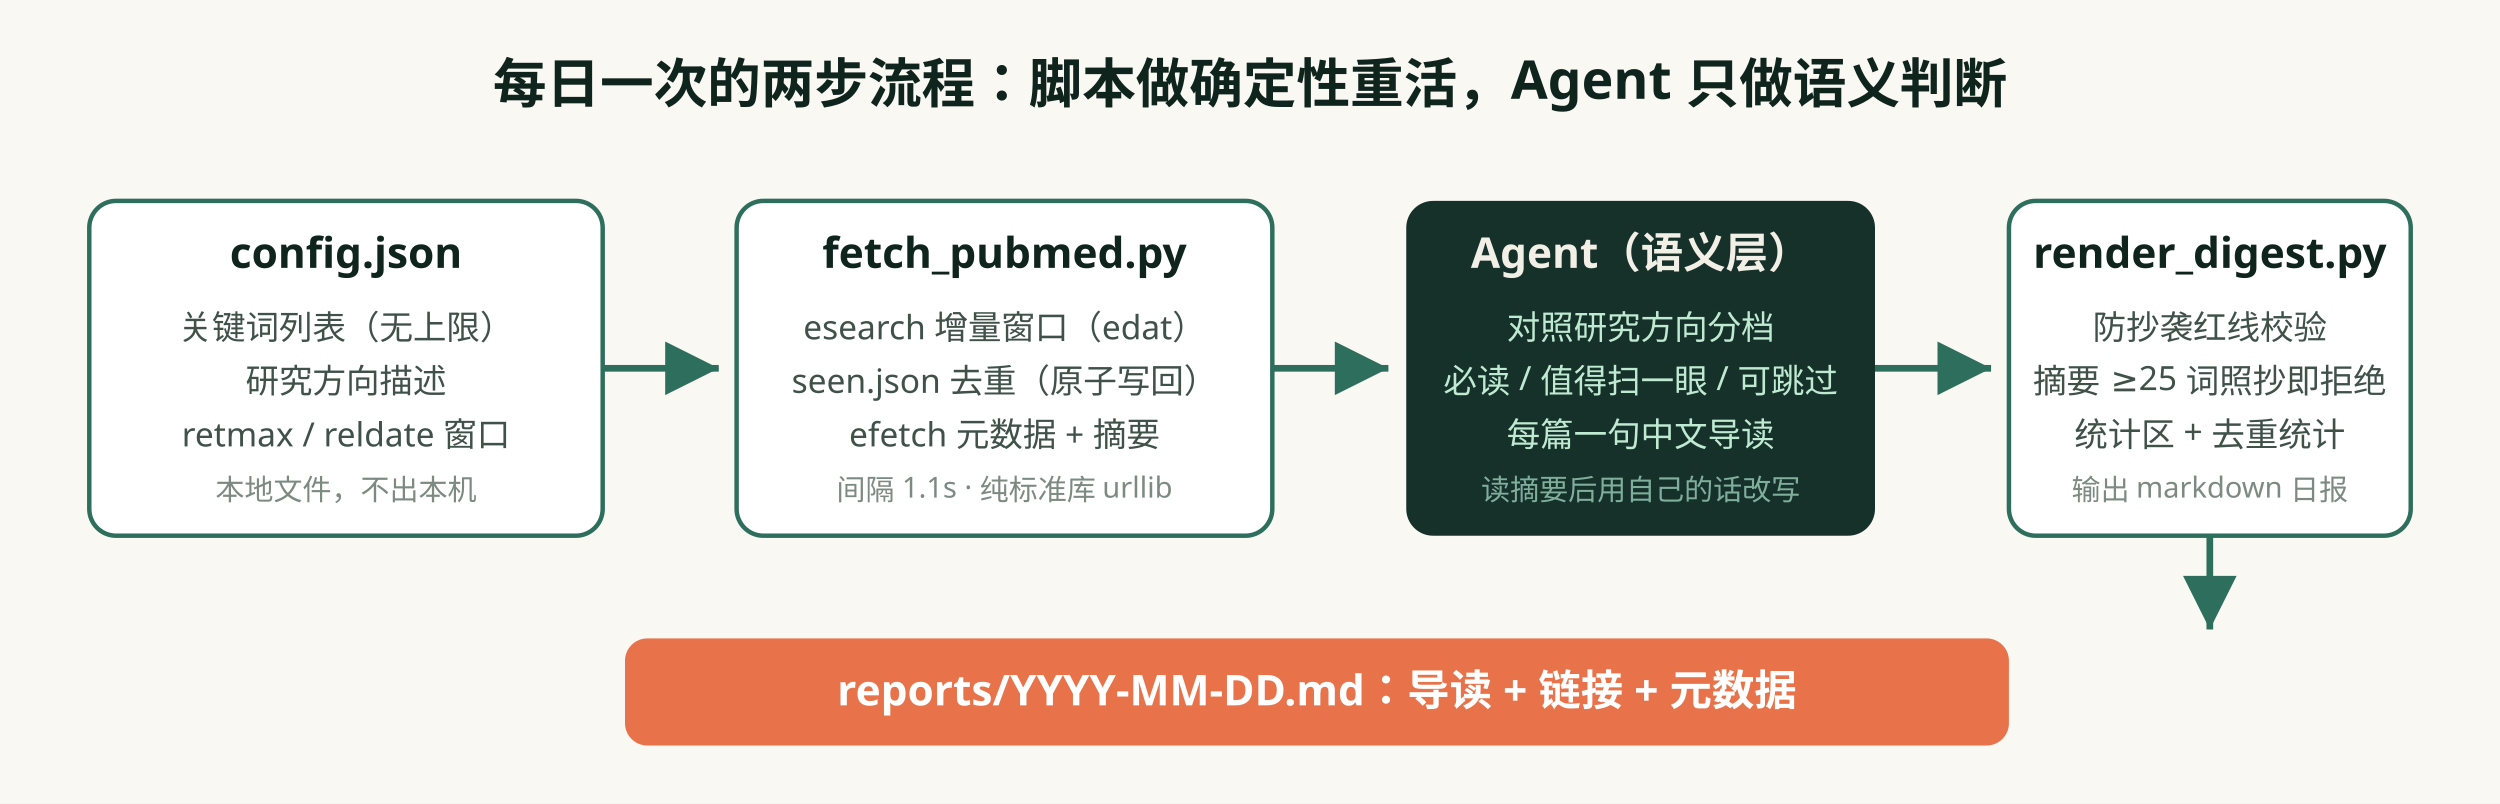
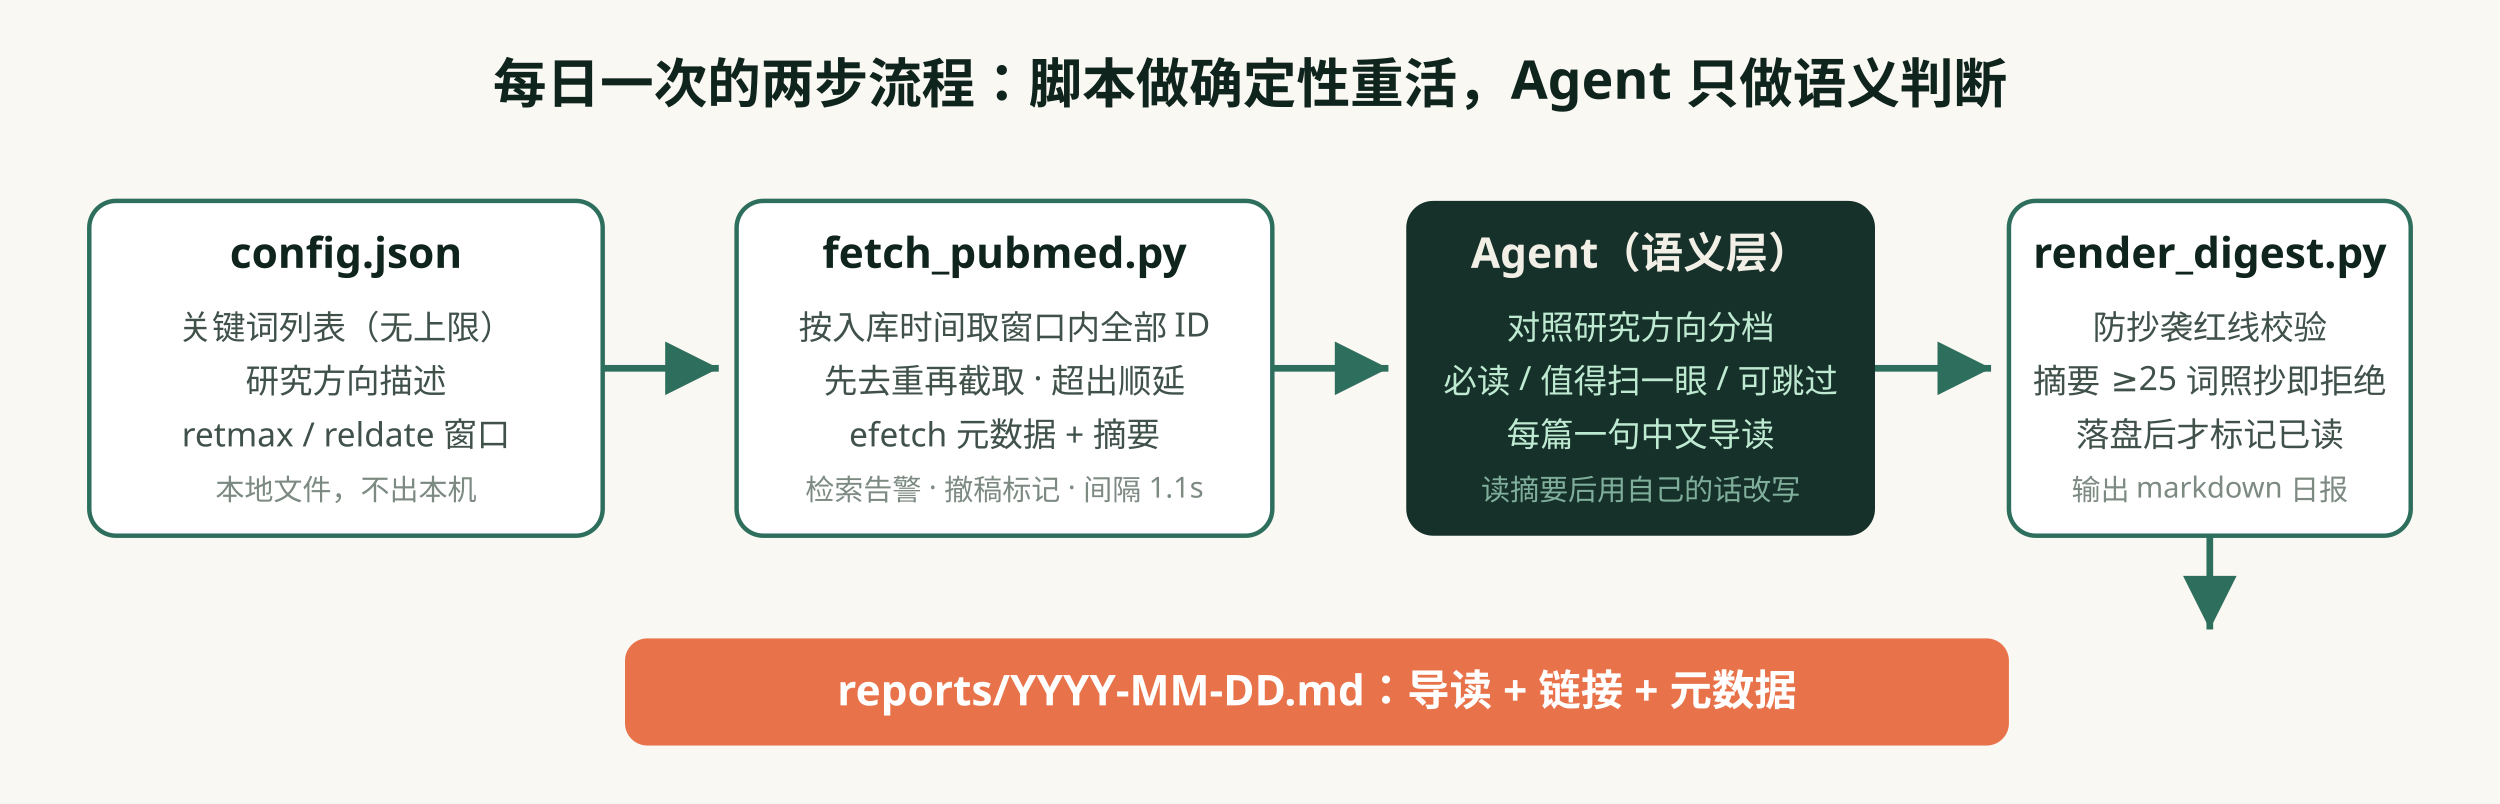
<svg xmlns="http://www.w3.org/2000/svg" width="1120" height="360" viewBox="0 0 1120 360" role="img" aria-labelledby="t d">
  <rect width="1120" height="360" fill="#FAF8F3" />
  <text x="560" y="46" font-family="PingFang SC, Hiragino Sans GB, sans-serif" font-size="24" font-weight="700" fill="#10241E" text-anchor="middle">每日一次的两步流程：脚本做确定性重活，Agent 只做语义判断</text>
  <g font-family="PingFang SC, Hiragino Sans GB, sans-serif">
    <rect x="40" y="90" width="230" height="150" rx="12" fill="#FFFFFF" stroke="#2E6E5C" stroke-width="2" />
    <text x="155" y="120" font-size="19" font-weight="700" fill="#10241E" text-anchor="middle">config.json</text>
    <text x="155" y="152" font-size="15" fill="#40514A" text-anchor="middle">关键词列表（无上限）</text>
    <text x="155" y="176" font-size="15" fill="#40514A" text-anchor="middle">研究方向描述</text>
    <text x="155" y="200" font-size="15" fill="#40514A" text-anchor="middle">retmax / reldate 窗口</text>
    <text x="155" y="224" font-size="13" fill="#7C8A82" text-anchor="middle">本地文件，不出本机</text>
    <rect x="330" y="90" width="240" height="150" rx="12" fill="#FFFFFF" stroke="#2E6E5C" stroke-width="2" />
    <text x="450" y="120" font-size="19" font-weight="700" fill="#10241E" text-anchor="middle">fetch_pubmed.py</text>
-     <text x="450" y="152" font-size="15" fill="#40514A" text-anchor="middle">esearch 增量窗口（edat）</text>
-     <text x="450" y="176" font-size="15" fill="#40514A" text-anchor="middle">seen.json 去重（原子写回）</text>
+     <text x="450" y="152" font-size="15" fill="#40514A" text-anchor="middle">按入库时间取窗口内全部 ID</text>
+     <text x="450" y="176" font-size="15" fill="#40514A" text-anchor="middle">先去重再截取 · 超出顺延</text>
    <text x="450" y="200" font-size="15" fill="#40514A" text-anchor="middle">efetch 元数据 + 摘要</text>
-     <text x="450" y="224" font-size="13" fill="#7C8A82" text-anchor="middle">间隔 1.1s · 纯标准库 urllib</text>
+     <text x="450" y="224" font-size="13" fill="#7C8A82" text-anchor="middle">检索告警 · 撤稿标记 · 间隔 1.1s</text>
    <rect x="630" y="90" width="210" height="150" rx="12" fill="#16302A" />
    <text x="735" y="120" font-size="19" font-weight="700" fill="#F2EFE6" text-anchor="middle">Agent（语义层）</text>
    <text x="735" y="152" font-size="15" fill="#BFEAD2" text-anchor="middle">对照研究方向分档</text>
    <text x="735" y="176" font-size="15" fill="#BFEAD2" text-anchor="middle">必读 / 值得扫一眼 / 可跳过</text>
    <text x="735" y="200" font-size="15" fill="#BFEAD2" text-anchor="middle">每篇一句中文导读</text>
    <text x="735" y="224" font-size="13" fill="#7FAE9B" text-anchor="middle">读摘要后用自己的话改写</text>
    <rect x="900" y="90" width="180" height="150" rx="12" fill="#FFFFFF" stroke="#2E6E5C" stroke-width="2" />
    <text x="990" y="120" font-size="19" font-weight="700" fill="#10241E" text-anchor="middle">render_digest.py</text>
    <text x="990" y="152" font-size="15" fill="#40514A" text-anchor="middle">防抄袭红线校验</text>
    <text x="990" y="176" font-size="15" fill="#40514A" text-anchor="middle">摘要 ≥25 词照抄即拒绝</text>
-     <text x="990" y="200" font-size="15" fill="#40514A" text-anchor="middle">统计区 + 去重统计</text>
+     <text x="990" y="200" font-size="15" fill="#40514A" text-anchor="middle">落盘后才标记已读</text>
    <text x="990" y="224" font-size="13" fill="#7C8A82" text-anchor="middle">输出 markdown 日报</text>
    <line x1="270" y1="165" x2="322" y2="165" stroke="#2E6E5C" stroke-width="3" marker-end="url(#a)" />
    <line x1="570" y1="165" x2="622" y2="165" stroke="#2E6E5C" stroke-width="3" marker-end="url(#a)" />
    <line x1="840" y1="165" x2="892" y2="165" stroke="#2E6E5C" stroke-width="3" marker-end="url(#a)" />
    <line x1="990" y1="240" x2="990" y2="282" stroke="#2E6E5C" stroke-width="3" marker-end="url(#a)" />
    <rect x="280" y="286" width="620" height="48" rx="10" fill="#E8734A" />
    <text x="590" y="316" font-size="19" font-weight="700" fill="#FFFFFF" text-anchor="middle">reports/YYYY-MM-DD.md：导读 + 链接 + 元数据</text>
  </g>
  <defs>
    <marker id="a" markerWidth="10" markerHeight="10" refX="8" refY="4" orient="auto">
      <path d="M0,0 L8,4 L0,8 z" fill="#2E6E5C" />
    </marker>
  </defs>
</svg>
